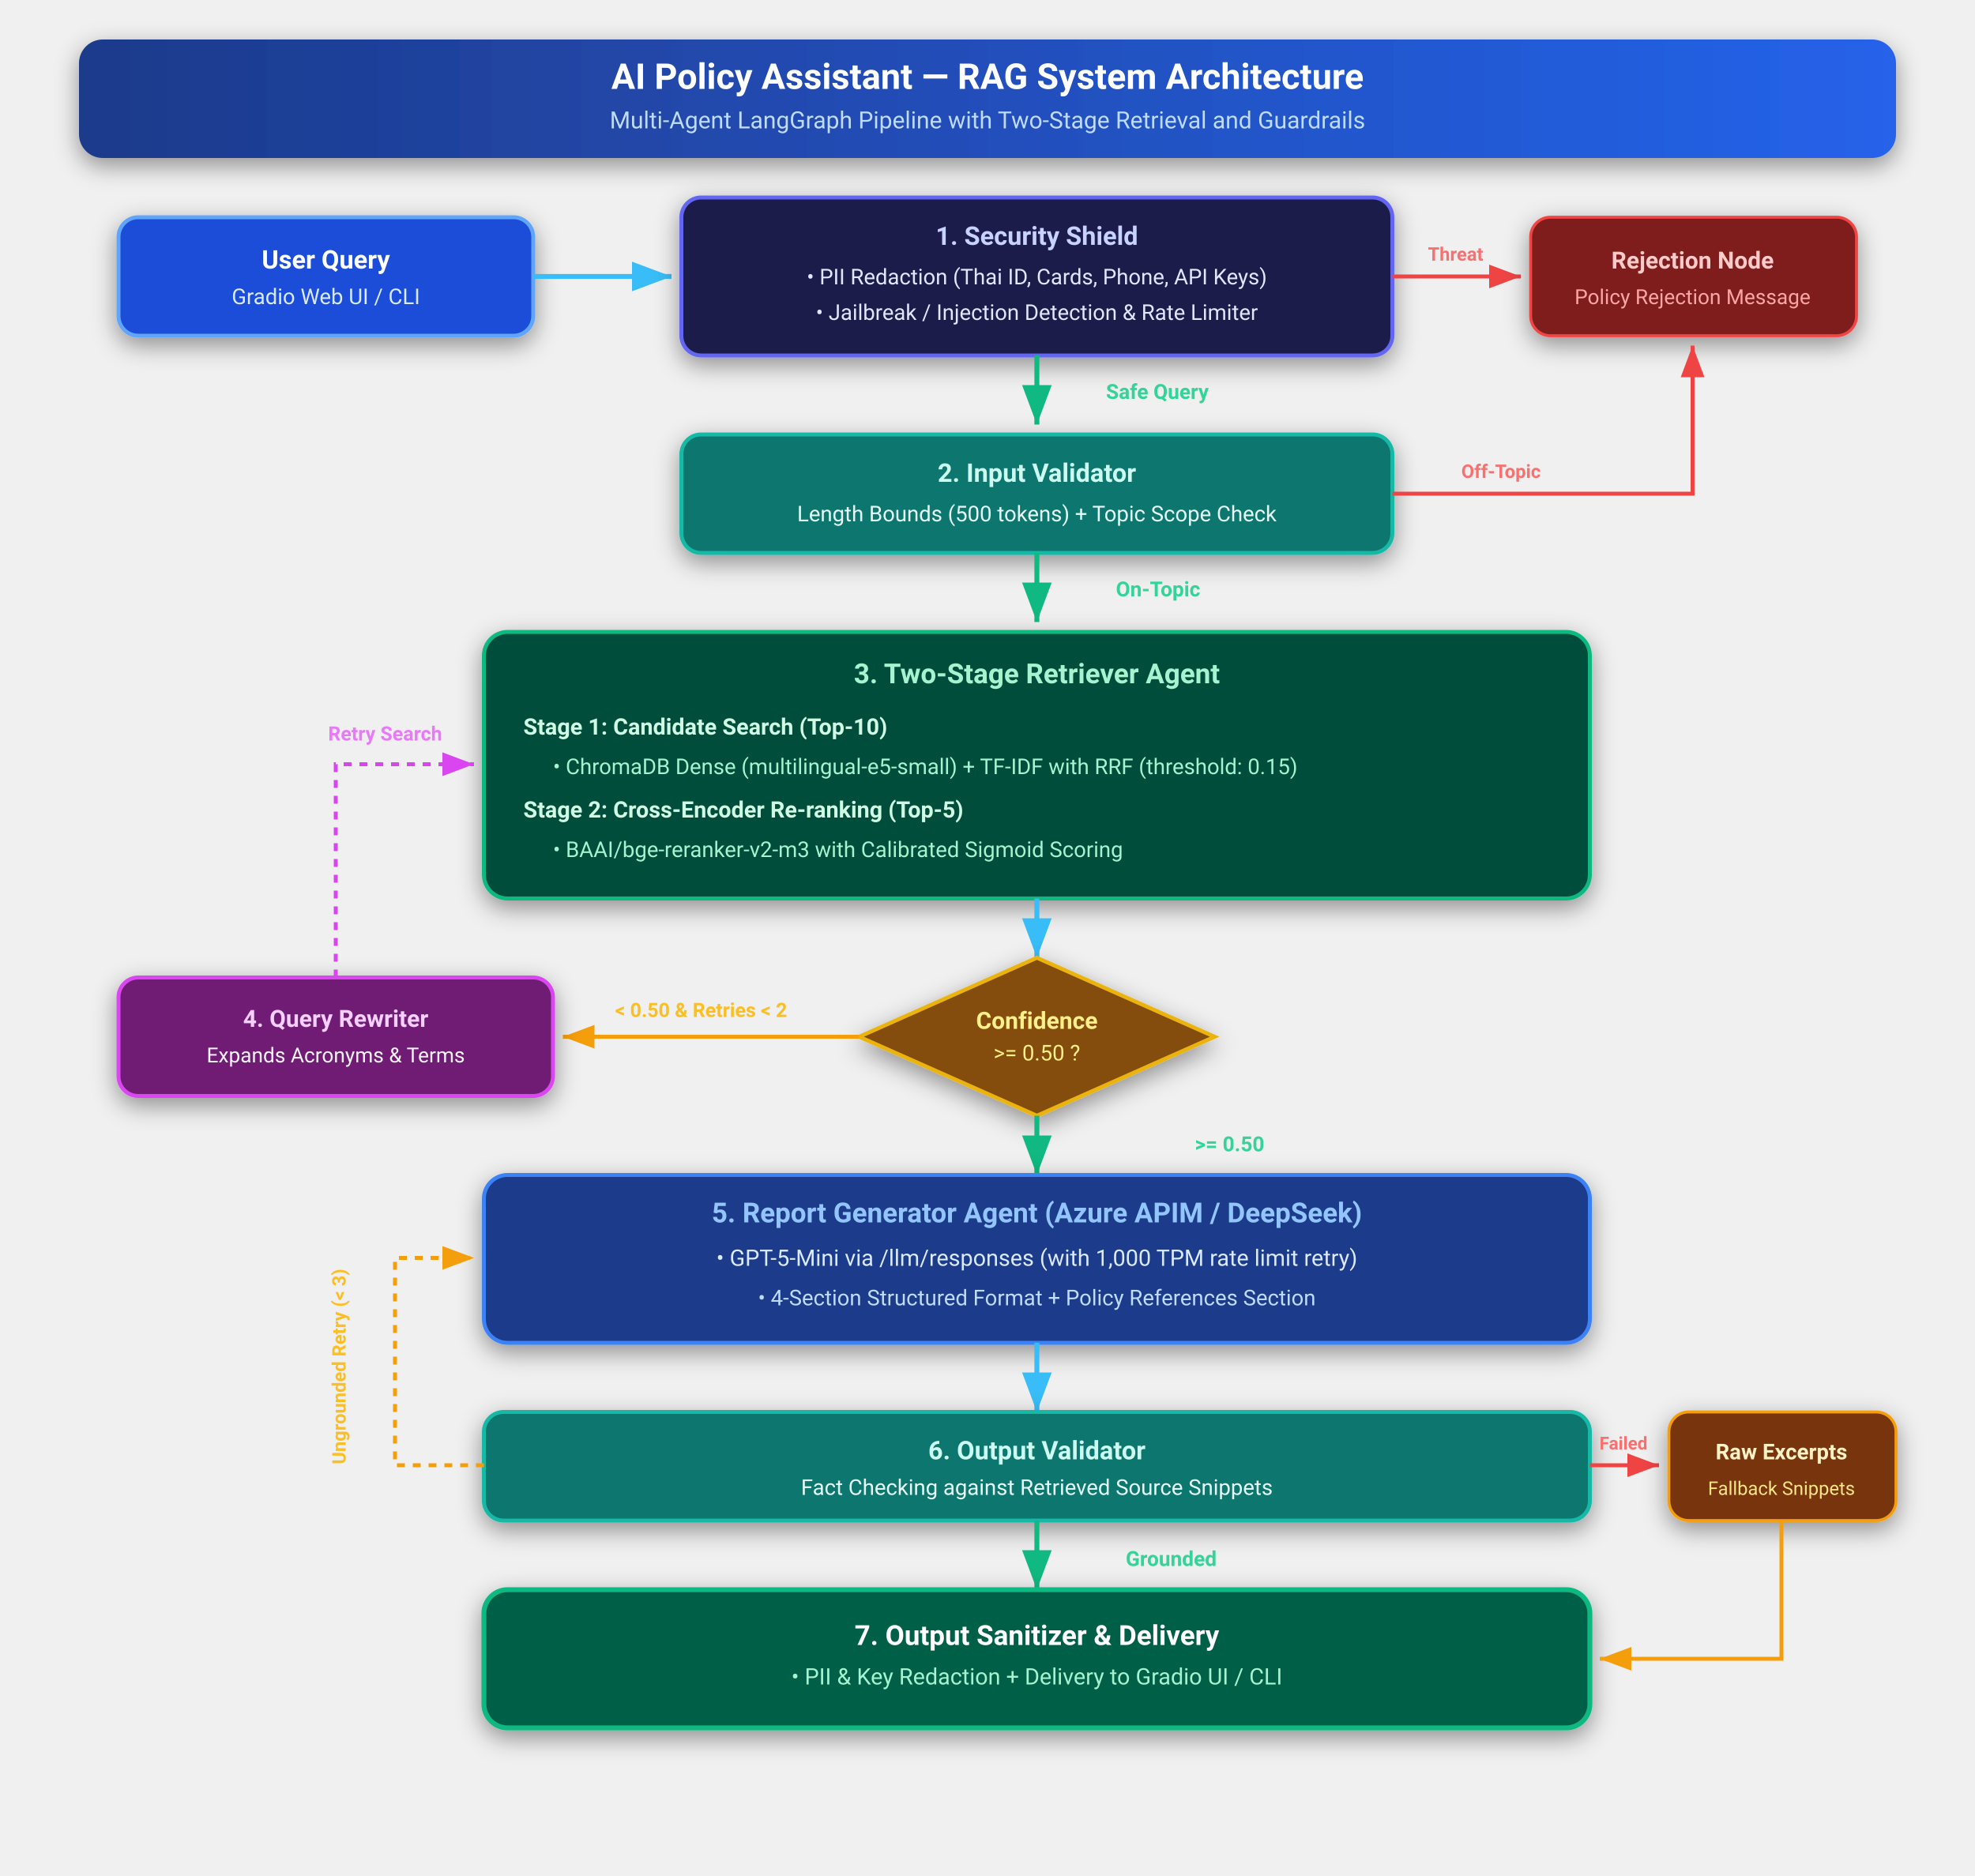
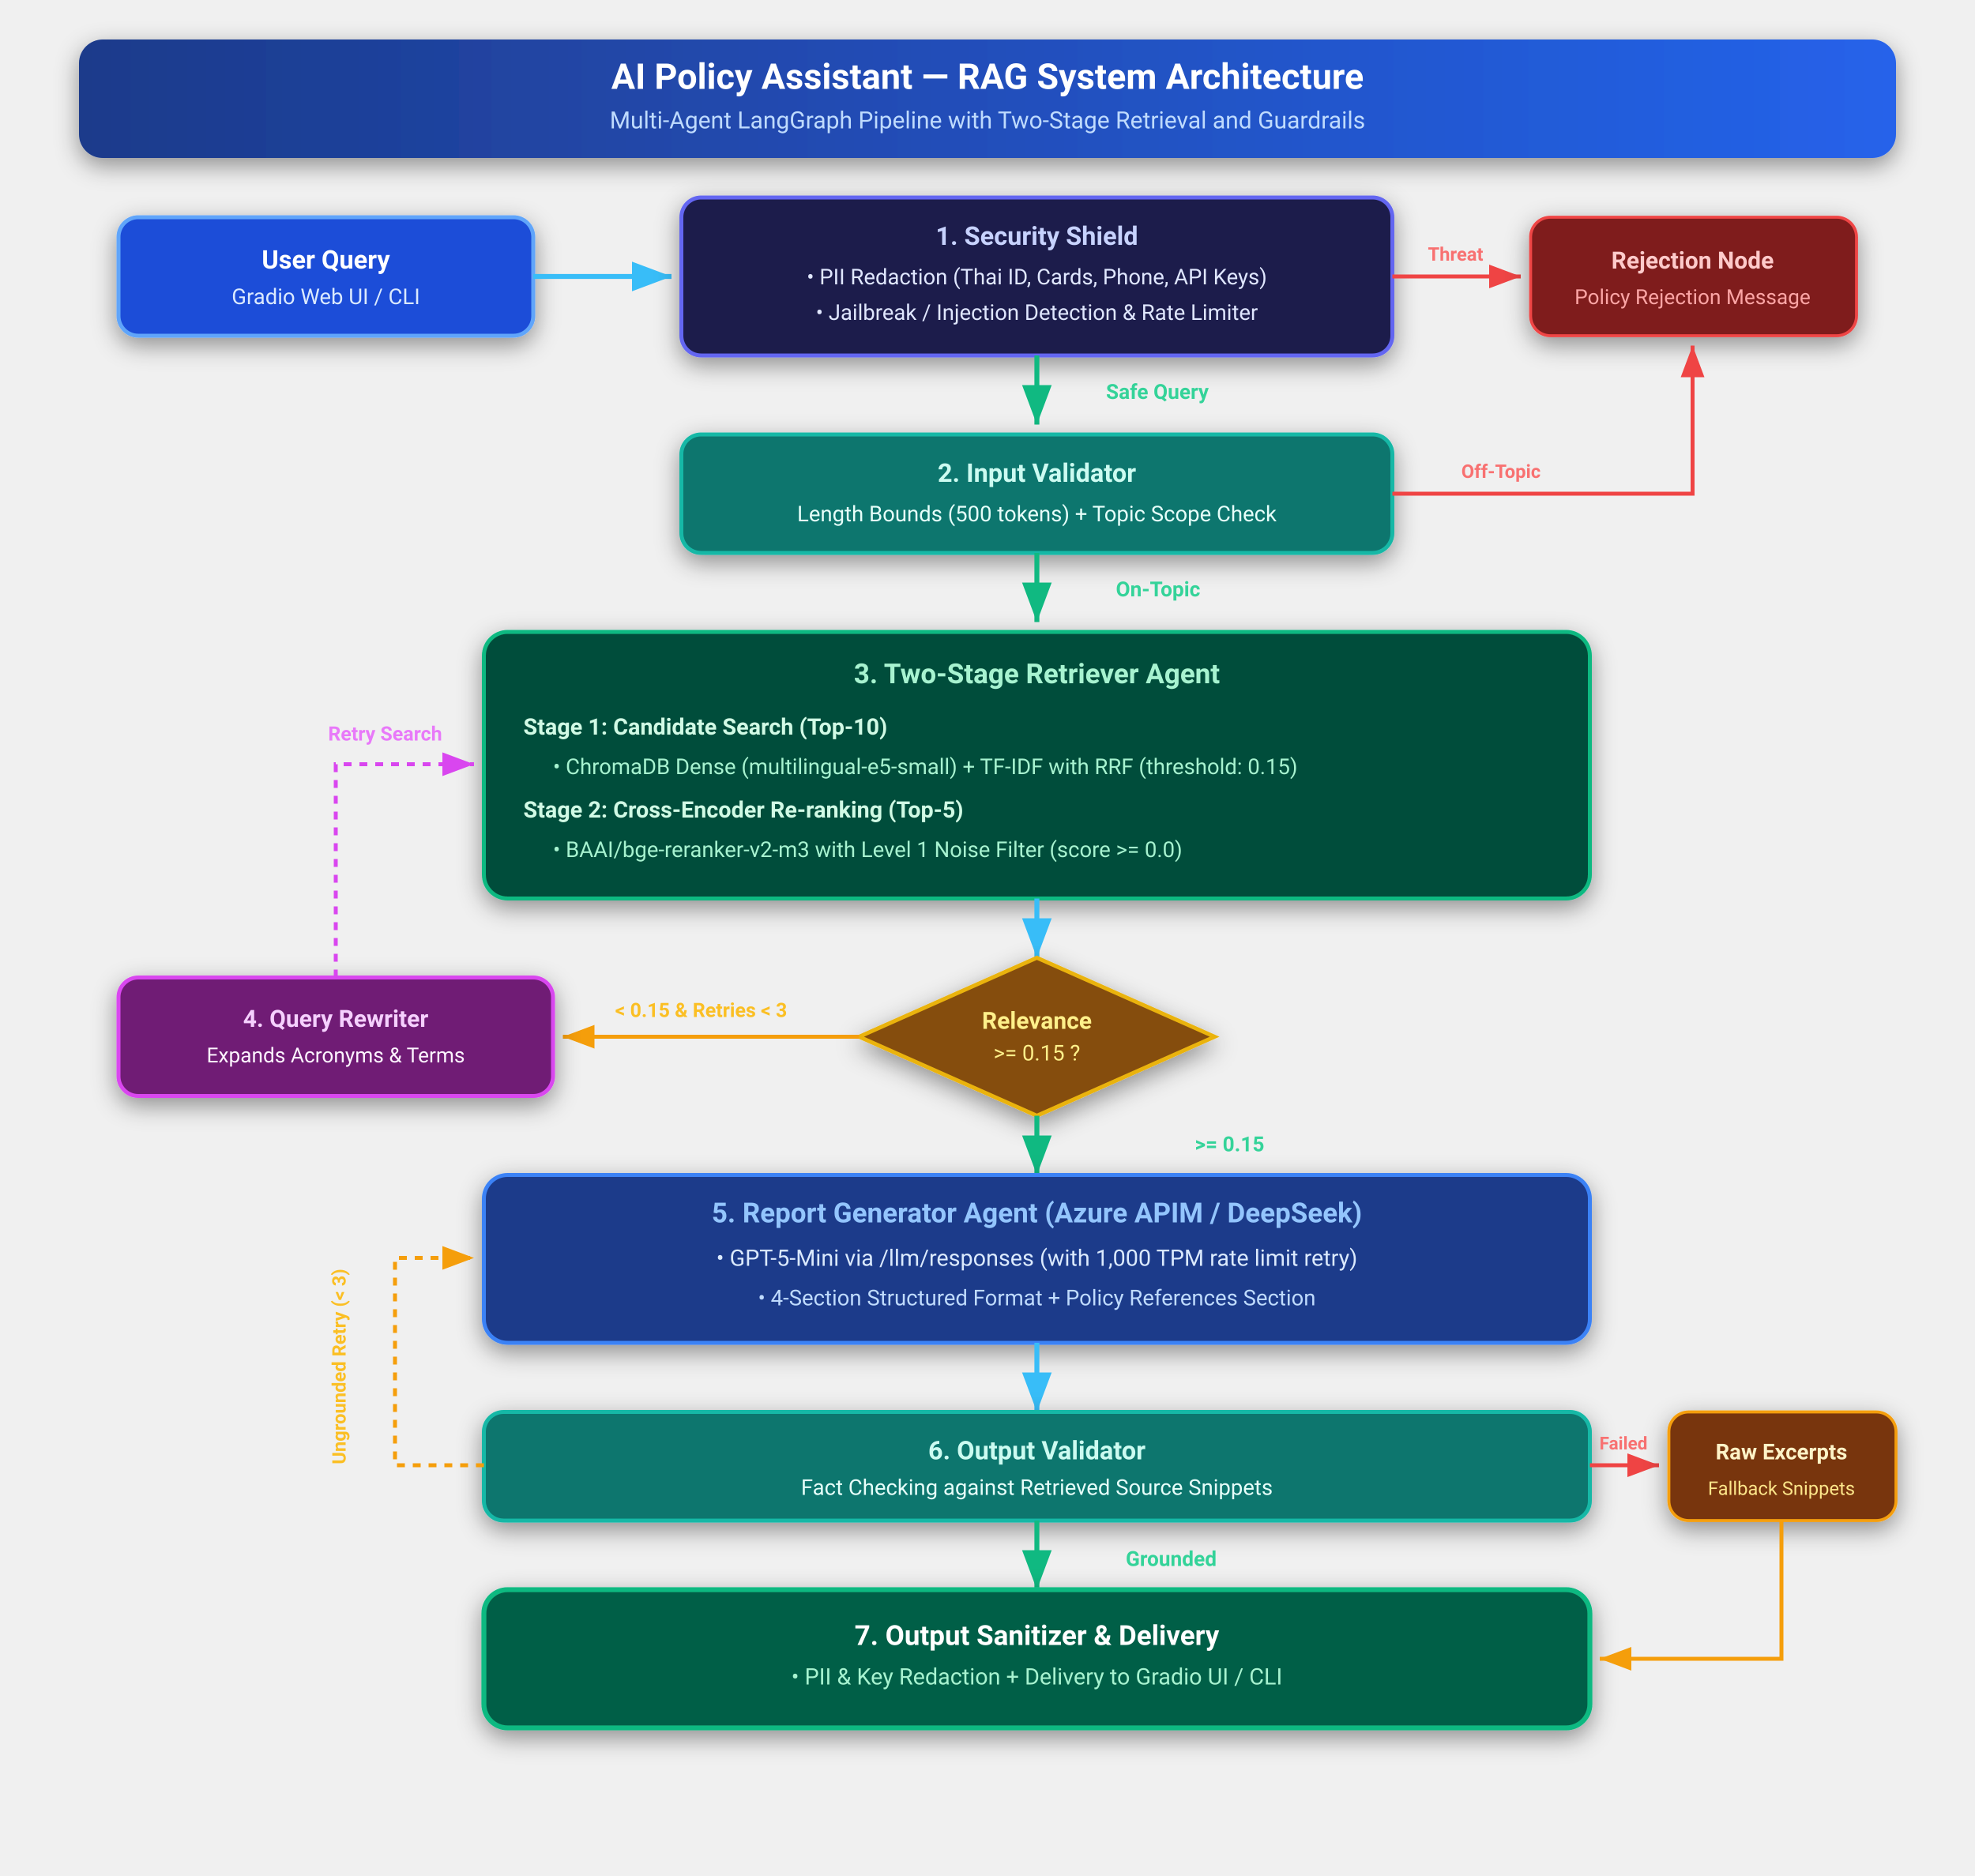
<svg xmlns="http://www.w3.org/2000/svg" viewBox="0 0 1000 950" width="100%" height="100%" style="background-color: #0B1120; font-family: -apple-system, BlinkMacSystemFont, 'Segoe UI', Roboto, Helvetica, Arial, sans-serif;">
  <defs>
    <linearGradient id="headerGrad" x1="0%" y1="0%" x2="100%" y2="0%">
      <stop offset="0%" stop-color="#1E3A8A" />
      <stop offset="100%" stop-color="#2563EB" />
    </linearGradient>
    <marker id="arrowBlue" markerWidth="9" markerHeight="9" refX="8" refY="3" orient="auto" markerUnits="strokeWidth">
      <path d="M0,0 L0,6 L8,3 z" fill="#38BDF8" />
    </marker>
    <marker id="arrowGreen" markerWidth="9" markerHeight="9" refX="8" refY="3" orient="auto" markerUnits="strokeWidth">
      <path d="M0,0 L0,6 L8,3 z" fill="#10B981" />
    </marker>
    <marker id="arrowRed" markerWidth="9" markerHeight="9" refX="8" refY="3" orient="auto" markerUnits="strokeWidth">
      <path d="M0,0 L0,6 L8,3 z" fill="#EF4444" />
    </marker>
    <marker id="arrowYellow" markerWidth="9" markerHeight="9" refX="8" refY="3" orient="auto" markerUnits="strokeWidth">
      <path d="M0,0 L0,6 L8,3 z" fill="#F59E0B" />
    </marker>
    <marker id="arrowPurple" markerWidth="9" markerHeight="9" refX="8" refY="3" orient="auto" markerUnits="strokeWidth">
      <path d="M0,0 L0,6 L8,3 z" fill="#D946EF" />
    </marker>
    <filter id="dropShadow" x="-5%" y="-5%" width="110%" height="110%" filterUnits="userSpaceOnUse">
      <feDropShadow dx="0" dy="4" stdDeviation="6" flood-color="#000000" flood-opacity="0.4" />
    </filter>
  </defs>
  <rect x="40" y="20" width="920" height="60" rx="12" fill="url(#headerGrad)" filter="url(#dropShadow)" />
  <text x="500" y="45" fill="#FFFFFF" font-size="18" font-weight="700" text-anchor="middle">AI Policy Assistant — RAG System Architecture</text>
  <text x="500" y="65" fill="#BFDBFE" font-size="12" text-anchor="middle">Multi-Agent LangGraph Pipeline with Two-Stage Retrieval and Guardrails</text>
  <g transform="translate(60, 110)">
    <rect width="210" height="60" rx="10" fill="#1D4ED8" stroke="#60A5FA" stroke-width="2" filter="url(#dropShadow)" />
    <text x="105" y="26" fill="#FFFFFF" font-size="13" font-weight="700" text-anchor="middle">User Query</text>
    <text x="105" y="44" fill="#DBEAFE" font-size="11" text-anchor="middle">Gradio Web UI / CLI</text>
  </g>
  <path d="M270, 140 L340, 140" stroke="#38BDF8" stroke-width="2.5" marker-end="url(#arrowBlue)" />
  <g transform="translate(345, 100)">
    <rect width="360" height="80" rx="10" fill="#1E1B4B" stroke="#6366F1" stroke-width="2" filter="url(#dropShadow)" />
    <text x="180" y="24" fill="#C7D2FE" font-size="13" font-weight="700" text-anchor="middle">1. Security Shield</text>
    <text x="180" y="44" fill="#E0E7FF" font-size="11" text-anchor="middle">• PII Redaction (Thai ID, Cards, Phone, API Keys)</text>
    <text x="180" y="62" fill="#E0E7FF" font-size="11" text-anchor="middle">• Jailbreak / Injection Detection &amp; Rate Limiter</text>
  </g>
  <path d="M705, 140 L770, 140" stroke="#EF4444" stroke-width="2" marker-end="url(#arrowRed)" />
  <text x="737" y="132" fill="#F87171" font-size="9.5" text-anchor="middle" font-weight="600">Threat</text>
  <g transform="translate(775, 110)">
    <rect width="165" height="60" rx="10" fill="#7F1D1D" stroke="#EF4444" stroke-width="1.5" filter="url(#dropShadow)" />
    <text x="82" y="26" fill="#FECACA" font-size="12" font-weight="700" text-anchor="middle">Rejection Node</text>
    <text x="82" y="44" fill="#FCA5A5" font-size="10.5" text-anchor="middle">Policy Rejection Message</text>
  </g>
  <path d="M525, 180 L525, 215" stroke="#10B981" stroke-width="2.5" marker-end="url(#arrowGreen)" />
  <text x="560" y="202" fill="#34D399" font-size="10.5" font-weight="600">Safe Query</text>
  <g transform="translate(345, 220)">
    <rect width="360" height="60" rx="10" fill="#0F766E" stroke="#14B8A6" stroke-width="2" filter="url(#dropShadow)" />
    <text x="180" y="24" fill="#CCFBF1" font-size="13" font-weight="700" text-anchor="middle">2. Input Validator</text>
    <text x="180" y="44" fill="#E6FFFA" font-size="11" text-anchor="middle">Length Bounds (500 tokens) + Topic Scope Check</text>
  </g>
  <path d="M705, 250 L857, 250 L857, 175" fill="none" stroke="#EF4444" stroke-width="2" marker-end="url(#arrowRed)" />
  <text x="760" y="242" fill="#F87171" font-size="9.5" text-anchor="middle" font-weight="600">Off-Topic</text>
  <path d="M525, 280 L525, 315" stroke="#10B981" stroke-width="2.5" marker-end="url(#arrowGreen)" />
  <text x="565" y="302" fill="#34D399" font-size="10.5" font-weight="600">On-Topic</text>
  <g transform="translate(245, 320)">
    <rect width="560" height="135" rx="12" fill="#064E3B" stroke="#10B981" stroke-width="2" filter="url(#dropShadow)" />
    <text x="280" y="26" fill="#A7F3D0" font-size="14" font-weight="700" text-anchor="middle">3. Two-Stage Retriever Agent</text>
    <text x="20" y="52" fill="#D1FAE5" font-size="11.5" font-weight="600">Stage 1: Candidate Search (Top-10)</text>
    <text x="35" y="72" fill="#A7F3D0" font-size="11">• ChromaDB Dense (multilingual-e5-small) + TF-IDF with RRF (threshold: 0.15)</text>
    <text x="20" y="94" fill="#D1FAE5" font-size="11.5" font-weight="600">Stage 2: Cross-Encoder Re-ranking (Top-5)</text>
-     <text x="35" y="114" fill="#A7F3D0" font-size="11">• BAAI/bge-reranker-v2-m3 with Calibrated Sigmoid Scoring</text>
+     <text x="35" y="114" fill="#A7F3D0" font-size="11">• BAAI/bge-reranker-v2-m3 with Level 1 Noise Filter (score &gt;= 0.0)</text>
  </g>
  <path d="M525, 455 L525, 485" stroke="#38BDF8" stroke-width="2.5" marker-end="url(#arrowBlue)" />
  <g transform="translate(435, 485)">
    <polygon points="90,0 180,40 90,80 0,40" fill="#854D0E" stroke="#EAB308" stroke-width="2" filter="url(#dropShadow)" />
-     <text x="90" y="36" fill="#FEF08A" font-size="12" font-weight="700" text-anchor="middle">Confidence</text>
-     <text x="90" y="52" fill="#FEF08A" font-size="11" text-anchor="middle">&gt;= 0.50 ?</text>
+     <text x="90" y="36" fill="#FEF08A" font-size="12" font-weight="700" text-anchor="middle">Relevance</text>
+     <text x="90" y="52" fill="#FEF08A" font-size="11" text-anchor="middle">&gt;= 0.15 ?</text>
  </g>
  <path d="M435, 525 L285, 525" stroke="#F59E0B" stroke-width="2" marker-end="url(#arrowYellow)" />
-   <text x="355" y="515" fill="#FBBF24" font-size="10" text-anchor="middle" font-weight="600">&lt; 0.50 &amp; Retries &lt; 2</text>
+   <text x="355" y="515" fill="#FBBF24" font-size="10" text-anchor="middle" font-weight="600">&lt; 0.15 &amp; Retries &lt; 3</text>
  <g transform="translate(60, 495)">
    <rect width="220" height="60" rx="10" fill="#701A75" stroke="#D946EF" stroke-width="2" filter="url(#dropShadow)" />
    <text x="110" y="25" fill="#F5D0FE" font-size="12" font-weight="700" text-anchor="middle">4. Query Rewriter</text>
    <text x="110" y="43" fill="#FDF4FF" font-size="10.5" text-anchor="middle">Expands Acronyms &amp; Terms</text>
  </g>
  <path d="M170, 495 L170, 387 L240, 387" fill="none" stroke="#D946EF" stroke-width="2" stroke-dasharray="4" marker-end="url(#arrowPurple)" />
  <text x="195" y="375" fill="#E879F9" font-size="10" text-anchor="middle" font-weight="600">Retry Search</text>
  <path d="M525, 565 L525, 595" stroke="#10B981" stroke-width="2.5" marker-end="url(#arrowGreen)" />
-   <text x="605" y="583" fill="#34D399" font-size="10.5" font-weight="600">&gt;= 0.50</text>
+   <text x="605" y="583" fill="#34D399" font-size="10.5" font-weight="600">&gt;= 0.15</text>
  <g transform="translate(245, 595)">
    <rect width="560" height="85" rx="12" fill="#1E3A8A" stroke="#3B82F6" stroke-width="2" filter="url(#dropShadow)" />
    <text x="280" y="24" fill="#93C5FD" font-size="14" font-weight="700" text-anchor="middle">5. Report Generator Agent (Azure APIM / DeepSeek)</text>
    <text x="280" y="46" fill="#DBEAFE" font-size="11.5" text-anchor="middle">• GPT-5-Mini via /llm/responses (with 1,000 TPM rate limit retry)</text>
    <text x="280" y="66" fill="#BFDBFE" font-size="11" text-anchor="middle">• 4-Section Structured Format + Policy References Section</text>
  </g>
  <path d="M525, 680 L525, 715" stroke="#38BDF8" stroke-width="2.5" marker-end="url(#arrowBlue)" />
  <g transform="translate(245, 715)">
    <rect width="560" height="55" rx="10" fill="#0F766E" stroke="#14B8A6" stroke-width="2" filter="url(#dropShadow)" />
    <text x="280" y="24" fill="#CCFBF1" font-size="13" font-weight="700" text-anchor="middle">6. Output Validator</text>
    <text x="280" y="42" fill="#E6FFFA" font-size="11" text-anchor="middle">Fact Checking against Retrieved Source Snippets</text>
  </g>
  <path d="M245, 742 L200, 742 L200, 637 L240, 637" fill="none" stroke="#F59E0B" stroke-width="2" stroke-dasharray="4" marker-end="url(#arrowYellow)" />
  <text x="175" y="692" fill="#FBBF24" font-size="9.5" text-anchor="middle" transform="rotate(-90 175 692)" font-weight="600">Ungrounded Retry (&lt; 3)</text>
  <path d="M805, 742 L840, 742" stroke="#EF4444" stroke-width="2" marker-end="url(#arrowRed)" />
  <text x="822" y="734" fill="#F87171" font-size="9" text-anchor="middle" font-weight="600">Failed</text>
  <g transform="translate(845, 715)">
    <rect width="115" height="55" rx="10" fill="#78350F" stroke="#F59E0B" stroke-width="1.5" filter="url(#dropShadow)" />
    <text x="57" y="24" fill="#FEF3C7" font-size="11" font-weight="700" text-anchor="middle">Raw Excerpts</text>
    <text x="57" y="42" fill="#FDE68A" font-size="9.5" text-anchor="middle">Fallback Snippets</text>
  </g>
  <path d="M525, 770 L525, 805" stroke="#10B981" stroke-width="2.5" marker-end="url(#arrowGreen)" />
  <text x="570" y="793" fill="#34D399" font-size="10.5" font-weight="600">Grounded</text>
  <g transform="translate(245, 805)">
    <rect width="560" height="70" rx="12" fill="#065F46" stroke="#10B981" stroke-width="2.5" filter="url(#dropShadow)" />
    <text x="280" y="28" fill="#FFFFFF" font-size="14" font-weight="700" text-anchor="middle">7. Output Sanitizer &amp; Delivery</text>
    <text x="280" y="48" fill="#A7F3D0" font-size="11.5" text-anchor="middle">• PII &amp; Key Redaction + Delivery to Gradio UI / CLI</text>
  </g>
  <path d="M902, 770 L902, 840 L810, 840" fill="none" stroke="#F59E0B" stroke-width="2" marker-end="url(#arrowYellow)" />
</svg>
